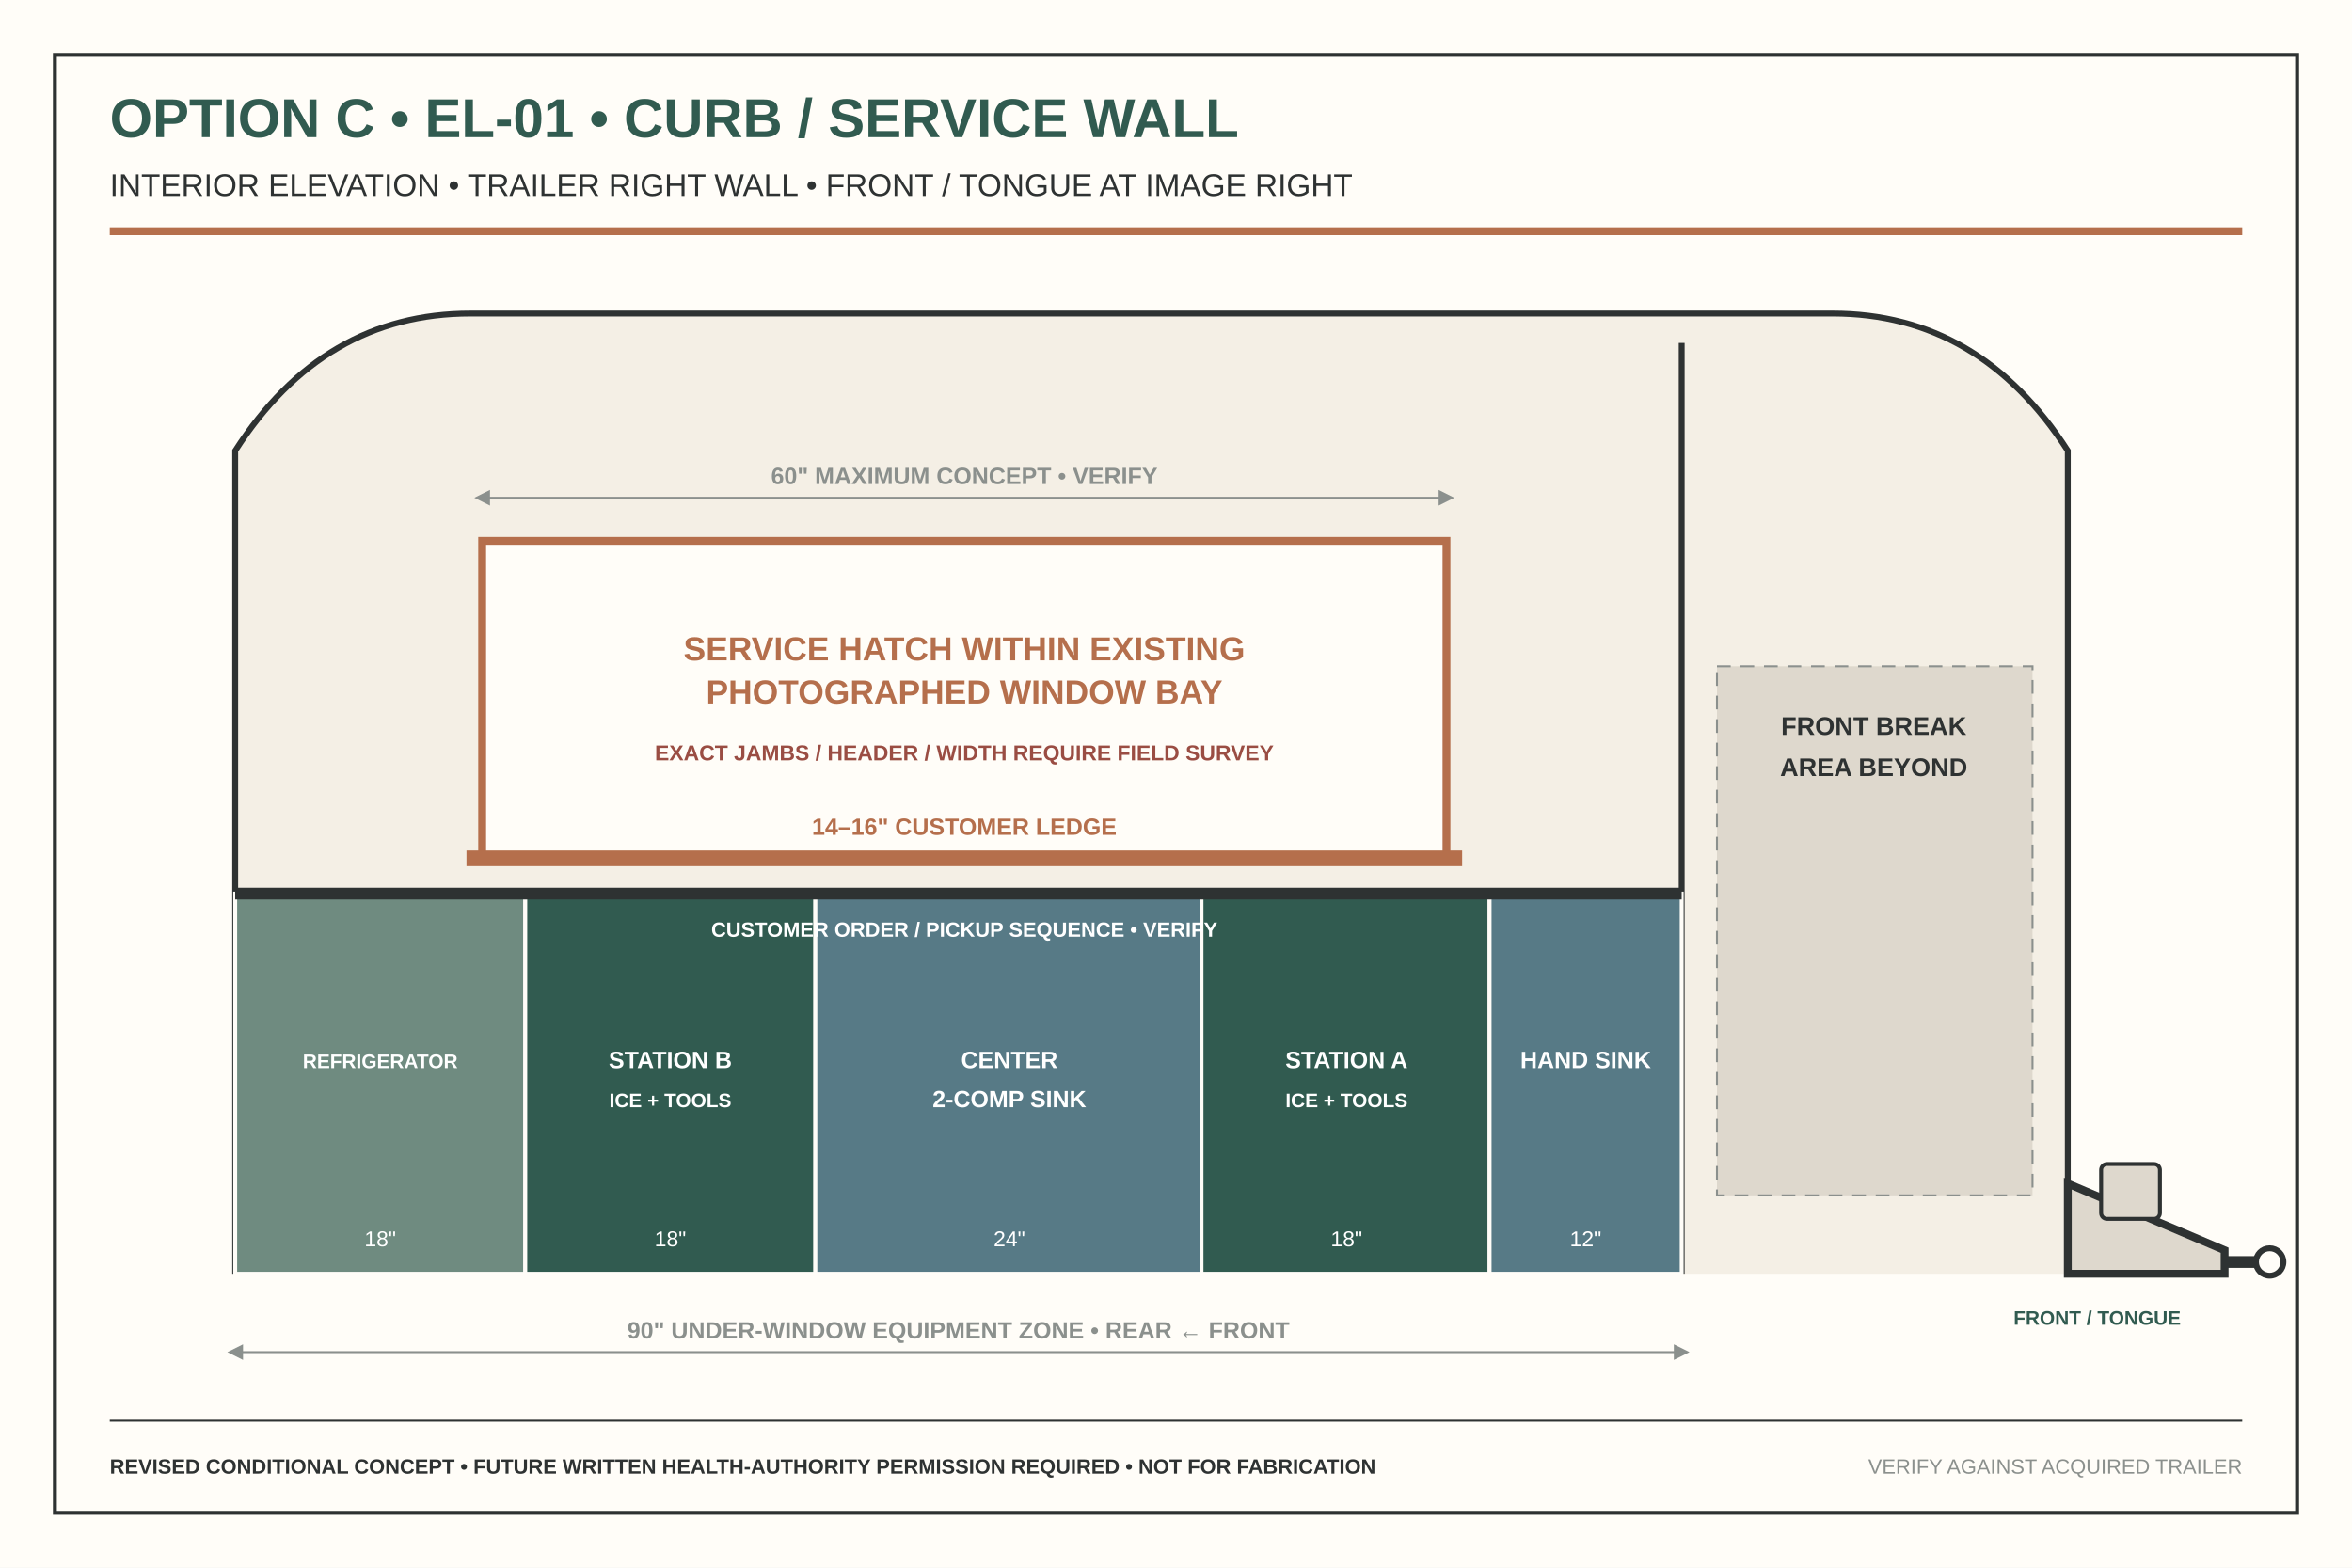
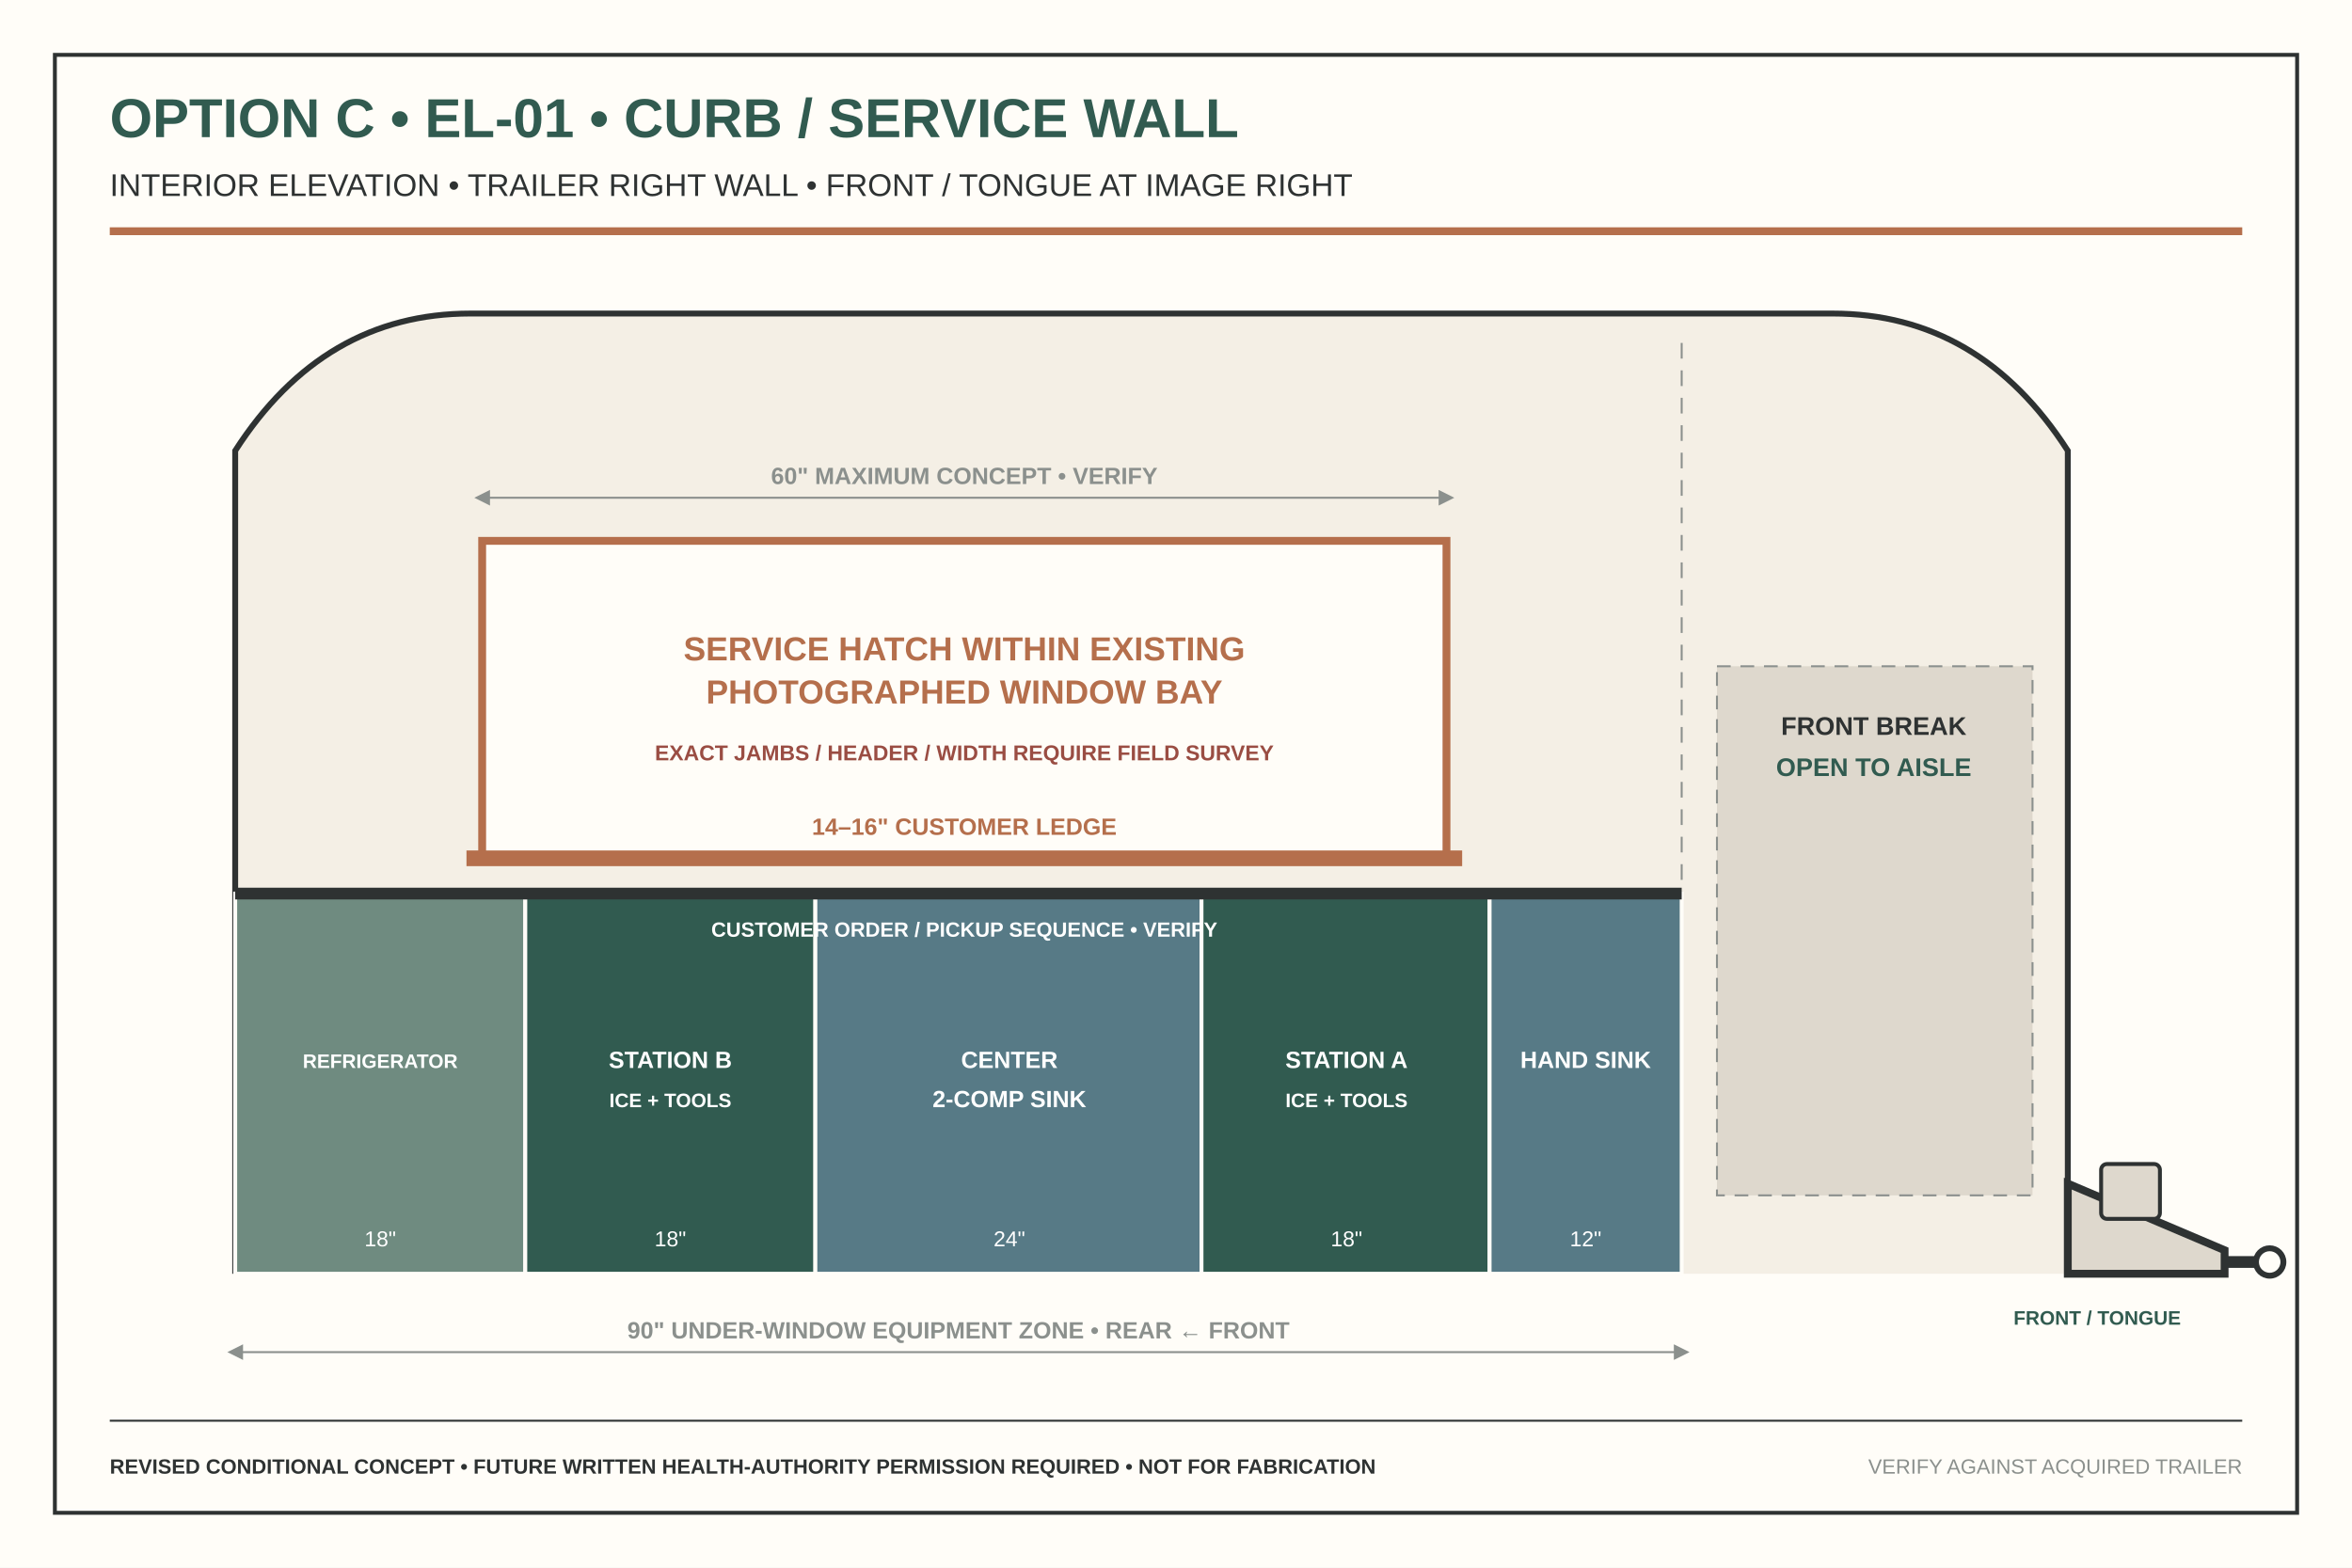
<svg xmlns="http://www.w3.org/2000/svg" width="1200" height="800" viewBox="0 0 1200 800" role="img" aria-labelledby="title desc">
  <defs>
    <marker id="arrow" markerWidth="8" markerHeight="8" refX="4" refY="4" orient="auto-start-reverse">
      <path d="M0,0 L8,4 L0,8 z" fill="#8B908D" />
    </marker>
    <pattern id="hatch" width="10" height="10" patternUnits="userSpaceOnUse" patternTransform="rotate(45)">
      <line x1="0" y1="0" x2="0" y2="10" stroke="#8B908D" stroke-width="2" />
    </pattern>
  </defs>
  <style>.ew{font:700 12px Arial;text-anchor:middle;fill:#FFF}.dw{font:11px Arial;text-anchor:middle;fill:#FFF}.small{font-size:10px}</style>
  <rect width="1200" height="800" fill="#FFFDF8" />
  <rect x="28" y="28" width="1144" height="744" fill="none" stroke="#2E3232" stroke-width="2" />
  <text x="56" y="70" font-family="Arial" font-size="28" font-weight="700" fill="#315B50">OPTION C • EL-01 • CURB / SERVICE WALL</text>
  <text x="56" y="100" font-family="Arial" font-size="16" fill="#2E3232">INTERIOR ELEVATION • TRAILER RIGHT WALL • FRONT / TONGUE AT IMAGE RIGHT</text>
  <line x1="56" y1="118" x2="1144" y2="118" stroke="#B56F4C" stroke-width="4" />
  <path d="M120 650 L120 230 Q165 160 240 160 L935 160 Q1010 160 1055 230 L1055 650" fill="#F4EFE5" stroke="#2E3232" stroke-width="3" />
  <path d="M1055 604 L1135 638 L1135 650 L1055 650 Z" fill="#DED8CD" stroke="#2E3232" stroke-width="4" />
  <line x1="1135" y1="644" x2="1151" y2="644" stroke="#2E3232" stroke-width="6" />
  <circle cx="1158" cy="644" r="7" fill="#FFFDF8" stroke="#2E3232" stroke-width="3" />
  <rect x="1072" y="594" width="30" height="28" rx="3" fill="#DED8CD" stroke="#2E3232" stroke-width="2" />
  <text x="1070" y="676" font-family="Arial" font-size="10" text-anchor="middle" font-weight="700" fill="#315B50">FRONT / TONGUE</text>
-   <line x1="858" y1="175" x2="858" y2="650" stroke="#2E3232" stroke-width="3" />
+   <line x1="858" y1="175" x2="858" y2="650" stroke="#8B908D" stroke-width="1" stroke-dasharray="8 6" />
  <rect x="876" y="340" width="161" height="270" fill="#DED8CD" stroke="#8B908D" stroke-dasharray="7 5" />
  <text x="956" y="375" font-family="Arial" font-size="13" text-anchor="middle" font-weight="700" fill="#2E3232">FRONT BREAK</text>
-   <text x="956" y="396" font-family="Arial" font-size="13" text-anchor="middle" font-weight="700" fill="#2E3232">AREA BEYOND</text>
+   <text x="956" y="396" font-family="Arial" font-size="13" text-anchor="middle" font-weight="700" fill="#315B50">OPEN TO AISLE</text>
  <rect x="246" y="276" width="492" height="162" fill="#FFFDF8" stroke="#B56F4C" stroke-width="4" />
  <line x1="246" y1="254" x2="738" y2="254" stroke="#8B908D" marker-start="url(#arrow)" marker-end="url(#arrow)" />
  <text x="492" y="247" font-family="Arial" font-size="12" text-anchor="middle" font-weight="700" fill="#8B908D">60" MAXIMUM CONCEPT • VERIFY</text>
  <text x="492" y="337" font-family="Arial" font-size="17" text-anchor="middle" font-weight="700" fill="#B56F4C">SERVICE HATCH WITHIN EXISTING</text>
  <text x="492" y="359" font-family="Arial" font-size="17" text-anchor="middle" font-weight="700" fill="#B56F4C">PHOTOGRAPHED WINDOW BAY</text>
  <text x="492" y="388" font-family="Arial" font-size="11" text-anchor="middle" font-weight="700" fill="#9A4D43">EXACT JAMBS / HEADER / WIDTH REQUIRE FIELD SURVEY</text>
  <line x1="238" y1="438" x2="746" y2="438" stroke="#B56F4C" stroke-width="8" />
  <text x="492" y="426" font-family="Arial" font-size="12" text-anchor="middle" font-weight="700" fill="#B56F4C">14–16" CUSTOMER LEDGE</text>
  <rect x="120" y="456" width="148" height="194" fill="#6F8B80" stroke="#FFFDF8" stroke-width="2" />
  <rect x="268" y="456" width="148" height="194" fill="#315B50" stroke="#FFFDF8" stroke-width="2" />
  <rect x="416" y="456" width="197" height="194" fill="#577A86" stroke="#FFFDF8" stroke-width="2" />
  <rect x="613" y="456" width="147" height="194" fill="#315B50" stroke="#FFFDF8" stroke-width="2" />
  <rect x="760" y="456" width="98" height="194" fill="#577A86" stroke="#FFFDF8" stroke-width="2" />
  <text x="194" y="545" class="ew small">REFRIGERATOR</text>
  <text x="194" y="636" class="dw">18"</text>
  <text x="342" y="545" class="ew">STATION B</text>
  <text x="342" y="565" class="ew small">ICE + TOOLS</text>
  <text x="342" y="636" class="dw">18"</text>
  <text x="515" y="545" class="ew">CENTER</text>
  <text x="515" y="565" class="ew">2-COMP SINK</text>
  <text x="515" y="636" class="dw">24"</text>
  <text x="687" y="545" class="ew">STATION A</text>
  <text x="687" y="565" class="ew small">ICE + TOOLS</text>
  <text x="687" y="636" class="dw">18"</text>
  <text x="809" y="545" class="ew">HAND SINK</text>
  <text x="809" y="636" class="dw">12"</text>
  <line x1="120" y1="456" x2="858" y2="456" stroke="#2E3232" stroke-width="6" />
  <text x="492" y="478" font-family="Arial" font-size="10.5" text-anchor="middle" font-weight="700" fill="#FFFFFF">CUSTOMER ORDER / PICKUP SEQUENCE • VERIFY</text>
  <line x1="120" y1="690" x2="858" y2="690" stroke="#8B908D" marker-start="url(#arrow)" marker-end="url(#arrow)" />
  <text x="489" y="683" font-family="Arial" font-size="12" text-anchor="middle" font-weight="700" fill="#8B908D">90" UNDER-WINDOW EQUIPMENT ZONE • REAR ← FRONT</text>
  <line x1="56" y1="725" x2="1144" y2="725" stroke="#2E3232" />
  <text x="56" y="752" font-family="Arial" font-size="10.5" font-weight="700" fill="#2E3232">REVISED CONDITIONAL CONCEPT • FUTURE WRITTEN HEALTH-AUTHORITY PERMISSION REQUIRED • NOT FOR FABRICATION</text>
  <text x="1144" y="752" font-family="Arial" font-size="10.5" text-anchor="end" fill="#8B908D">VERIFY AGAINST ACQUIRED TRAILER</text>
</svg>
